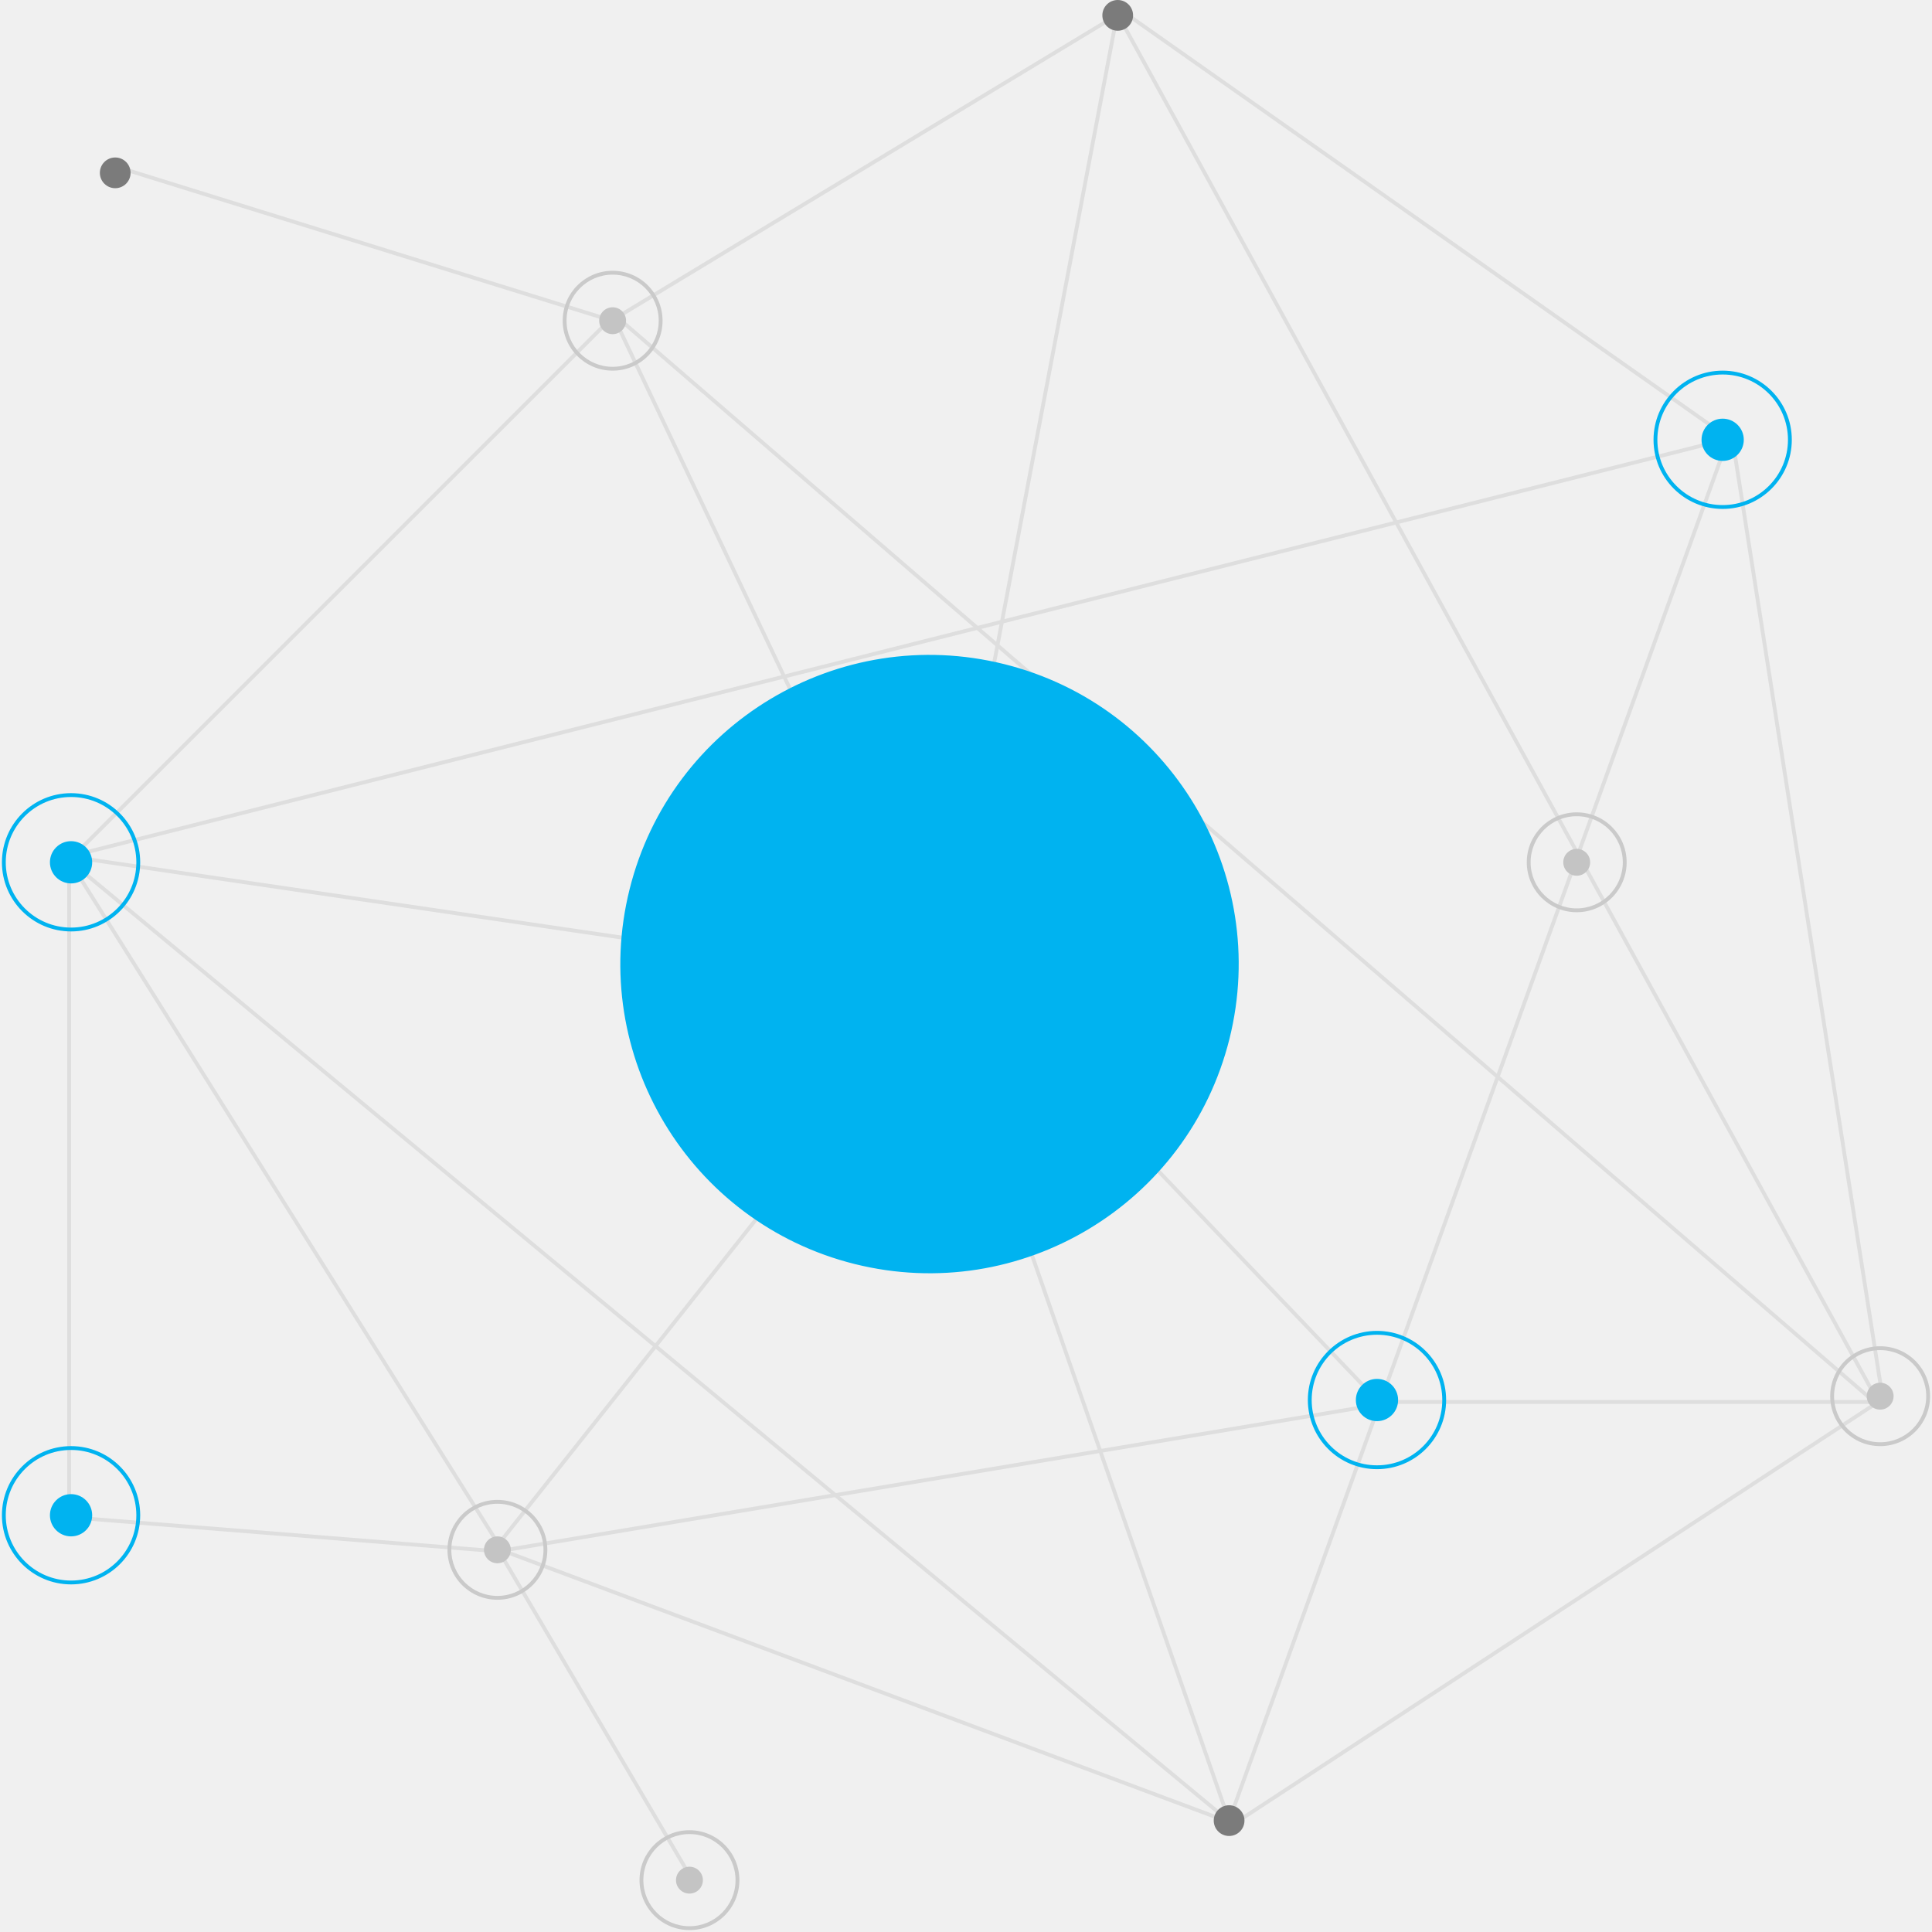
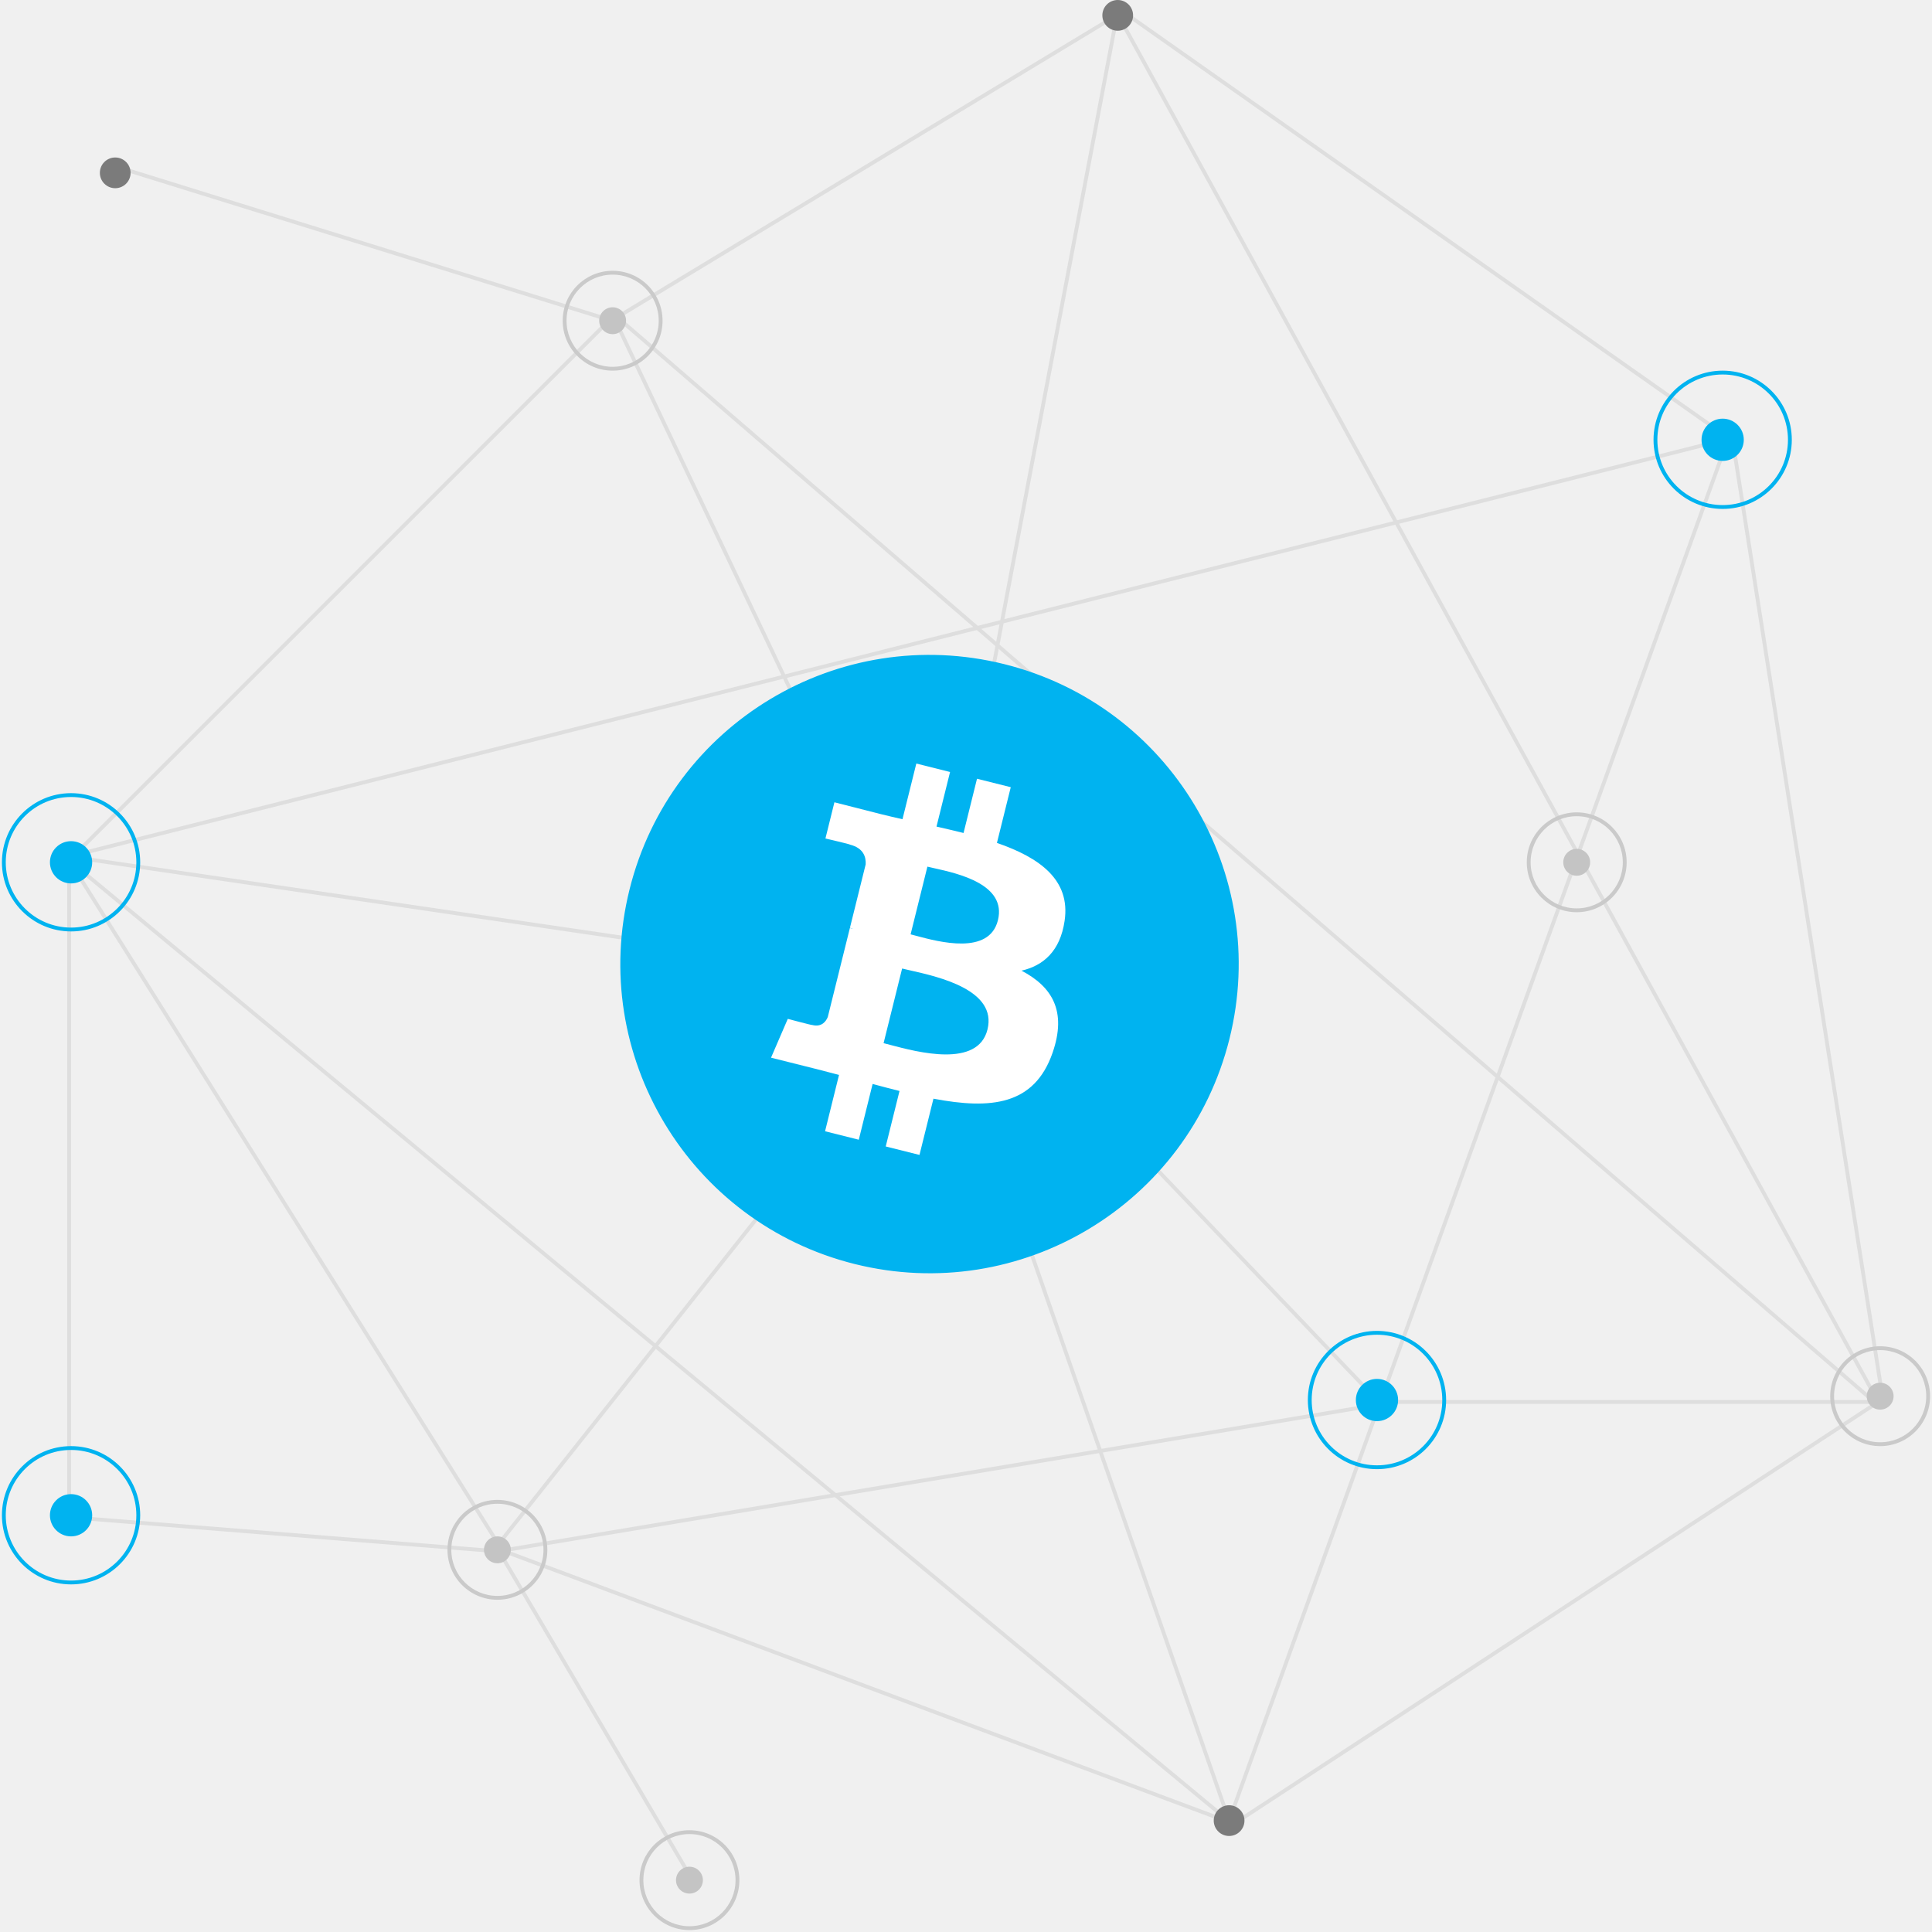
<svg xmlns="http://www.w3.org/2000/svg" xmlns:xlink="http://www.w3.org/1999/xlink" width="503" height="503" viewBox="0 0 503 503" version="1.1">
  <g id="Canvas" transform="translate(-5679 -1346)">
    <g id="Ver 3 get strated illustration">
      <g id="Ver 3 get strated illustration">
        <g id="Group 8" opacity="0.2">
          <g id="Path 5">
            <use xlink:href="#path0_stroke" transform="translate(5697 1349)" fill="#979797" />
          </g>
          <g id="Path 6">
            <use xlink:href="#path1_stroke" transform="translate(5923 1460)" fill="#979797" />
          </g>
          <g id="Path 8">
            <use xlink:href="#path2_stroke" transform="translate(5808 1604)" fill="#979797" />
          </g>
          <g id="Path 9">
            <use xlink:href="#path3_stroke" transform="translate(5839 1348)" fill="#979797" />
          </g>
          <g id="Path 10">
            <use xlink:href="#path4_stroke" transform="translate(5697 1570)" fill="#979797" />
          </g>
          <g id="Path 11">
            <use xlink:href="#path5_stroke" transform="translate(5697 1347)" fill="#979797" />
          </g>
          <g id="Path 12">
            <use xlink:href="#path6_stroke" transform="translate(5708 1389)" fill="#979797" />
          </g>
          <g id="Path 13">
            <use xlink:href="#path7_stroke" transform="translate(5932 1600)" fill="#979797" />
          </g>
          <g id="Path 14">
            <use xlink:href="#path8_stroke" transform="translate(5808 1711)" fill="#979797" />
          </g>
          <g id="Path 15">
            <use xlink:href="#path9_stroke" transform="translate(5809 1750)" fill="#979797" />
          </g>
        </g>
        <g id="dots">
          <g id="Oval 2">
            <use xlink:href="#path10_fill" transform="translate(5835 1426)" fill="#C4C4C4" />
          </g>
          <g id="Oval 2">
            <use xlink:href="#path11_stroke" transform="translate(5826 1417)" fill="#CACACA" />
          </g>
        </g>
        <g id="dots">
          <g id="Oval 2">
            <use xlink:href="#path10_fill" transform="translate(6165 1706)" fill="#C4C4C4" />
          </g>
          <g id="Oval 2">
            <use xlink:href="#path11_stroke" transform="translate(6156 1697)" fill="#CACACA" />
          </g>
        </g>
        <g id="dots">
          <g id="Oval 2">
            <use xlink:href="#path10_fill" transform="translate(6086 1567)" fill="#C4C4C4" />
          </g>
          <g id="Oval 2">
            <use xlink:href="#path11_stroke" transform="translate(6077 1558)" fill="#CACACA" />
          </g>
        </g>
        <g id="dots">
          <g id="Oval 2">
            <use xlink:href="#path10_fill" transform="translate(5805 1746)" fill="#C4C4C4" />
          </g>
          <g id="Oval 2">
            <use xlink:href="#path11_stroke" transform="translate(5796 1737)" fill="#CACACA" />
          </g>
        </g>
        <g id="dots">
          <g id="Oval 2">
            <use xlink:href="#path10_fill" transform="translate(5855 1832)" fill="#C4C4C4" />
          </g>
          <g id="Oval 2">
            <use xlink:href="#path11_stroke" transform="translate(5846 1823)" fill="#CACACA" />
          </g>
        </g>
        <g id="dots">
          <g id="Oval 2">
            <use xlink:href="#path12_fill" transform="translate(5995 1816)" fill="#7B7B7B" />
          </g>
        </g>
        <g id="dots">
          <g id="Oval 2">
            <use xlink:href="#path12_fill" transform="translate(5705 1387)" fill="#7B7B7B" />
          </g>
        </g>
        <g id="dots">
          <g id="Oval 2">
            <use xlink:href="#path12_fill" transform="translate(5966 1346)" fill="#7B7B7B" />
          </g>
        </g>
        <g id="Group 7">
          <g id="Oval 2">
-             <use xlink:href="#path13_fill" transform="translate(5692 1565)" fill="#00b3f0" />
+             <use xlink:href="#path13_fill" transform="translate(5692 1565)" fill="#00B3F0" />
          </g>
          <g id="Oval 2">
-             <use xlink:href="#path14_stroke" transform="translate(5680 1553)" fill="#00b3f0" />
+             <use xlink:href="#path14_stroke" transform="translate(5680 1553)" fill="#00B3F0" />
          </g>
        </g>
        <g id="Group 7">
          <g id="Oval 2">
-             <use xlink:href="#path13_fill" transform="translate(5692 1735)" fill="#00b3f0" />
+             <use xlink:href="#path13_fill" transform="translate(5692 1735)" fill="#00B3F0" />
          </g>
          <g id="Oval 2">
-             <use xlink:href="#path14_stroke" transform="translate(5680 1723)" fill="#00b3f0" />
+             <use xlink:href="#path14_stroke" transform="translate(5680 1723)" fill="#00B3F0" />
          </g>
        </g>
        <g id="Group 7">
          <g id="Oval 2">
-             <use xlink:href="#path13_fill" transform="translate(6032 1705)" fill="#00b3f0" />
+             <use xlink:href="#path13_fill" transform="translate(6032 1705)" fill="#00B3F0" />
          </g>
          <g id="Oval 2">
-             <use xlink:href="#path14_stroke" transform="translate(6020 1693)" fill="#00b3f0" />
+             <use xlink:href="#path14_stroke" transform="translate(6020 1693)" fill="#00B3F0" />
          </g>
        </g>
        <g id="Group 7">
          <g id="Oval 2">
-             <use xlink:href="#path13_fill" transform="translate(6122 1455)" fill="#00b3f0" />
+             <use xlink:href="#path13_fill" transform="translate(6122 1455)" fill="#00B3F0" />
          </g>
          <g id="Oval 2">
-             <use xlink:href="#path14_stroke" transform="translate(6110 1443)" fill="#00b3f0" />
+             <use xlink:href="#path14_stroke" transform="translate(6110 1443)" fill="#00B3F0" />
          </g>
        </g>
        <g id="Group 6">
          <g id="path3094">
-             <use xlink:href="#path15_fill" transform="translate(5841 1517)" fill="#00b3f0" />
-             <use xlink:href="#path16_stroke" transform="translate(5841 1517)" fill="#00b3f0" />
+             <use xlink:href="#path15_fill" transform="translate(5841 1517)" fill="#00B3F0" />
+             <use xlink:href="#path16_stroke" transform="translate(5841 1517)" fill="#00B3F0" />
          </g>
          <g id="path3096">
-             <use xlink:href="#path17_fill" transform="translate(5879.74 1544.79)" fill="transparent" />
+             <use xlink:href="#path17_fill" transform="translate(5879.74 1544.79)" fill="white" />
          </g>
        </g>
      </g>
    </g>
  </g>
  <defs>
    <path id="path0_stroke" d="M 433 111L 433.494 110.923L 433.409 110.381L 432.878 110.515L 433 111ZM 0 220L -0.122 219.515L -0.073 220.495L 0 220ZM 225 253L 224.927 253.495L 225.402 253.564L 225.491 253.093L 225 253ZM 472.494 359.923L 433.494 110.923L 432.506 111.077L 471.506 360.077L 472.494 359.923ZM 432.878 110.515L -0.122 219.515L 0.122 220.485L 433.122 111.485L 432.878 110.515ZM -0.073 220.495L 224.927 253.495L 225.073 252.505L 0.073 219.505L -0.073 220.495ZM 225.491 253.093L 273.491 0.093L 272.509 -0.093L 224.509 252.907L 225.491 253.093Z" />
    <path id="path1_stroke" d="M 76 360L 75.528 360.165L 75.992 361.495L 76.47 360.17L 76 360ZM -0.472 142.165L 75.528 360.165L 76.472 359.835L 0.472 141.835L -0.472 142.165ZM 76.47 360.17L 206.47 0.17L 205.53 -0.17L 75.53 359.83L 76.47 360.17Z" />
    <path id="path2_stroke" d="M 0 145L -0.392 144.689L -0.819 145.228L -0.175 145.468L 0 145ZM 114.608 -0.311L -0.392 144.689L 0.392 145.311L 115.392 0.311L 114.608 -0.311ZM -0.175 145.468L 189.825 216.468L 190.175 215.532L 0.175 144.532L -0.175 145.468Z" />
    <path id="path3_stroke" d="M 0 81L -0.259 80.572L -0.645 80.806L -0.452 81.214L 0 81ZM 82.452 253.786L 0.452 80.786L -0.452 81.214L 81.548 254.214L 82.452 253.786ZM 0.259 81.428L 134.259 0.428L 133.741 -0.428L -0.259 80.572L 0.259 81.428Z" />
    <path id="path4_stroke" d="M 113 180L 112.96 180.498L 113.953 180.577L 113.423 179.734L 113 180ZM 0 171L -0.5 171L -0.5 171.462L -0.04 171.498L 0 171ZM 0 0L 0.423 -0.266L -0.5 -1.737L -0.5 0L 0 0ZM 113.04 179.502L 0.04 170.502L -0.04 171.498L 112.96 180.498L 113.04 179.502ZM 0.5 171L 0.5 0L -0.5 0L -0.5 171L 0.5 171ZM -0.423 0.266L 112.577 180.266L 113.423 179.734L 0.423 -0.266L -0.423 0.266Z" />
    <path id="path5_stroke" d="M 271.5 0L 271.788 -0.409L 271.062 0.24L 271.5 0ZM 471 364L 471.274 364.418L 471.661 364.165L 471.438 363.76L 471 364ZM 303 474L 302.681 474.385L 302.965 474.62L 303.274 474.418L 303 474ZM 0 223L -0.354 222.646L -0.742 223.035L -0.319 223.385L 0 223ZM 142 81L 142.327 80.621L 141.975 80.318L 141.646 80.646L 142 81ZM 432.288 112.591L 271.788 -0.409L 271.212 0.409L 431.712 113.409L 432.288 112.591ZM 271.062 0.24L 470.562 364.24L 471.438 363.76L 271.938 -0.24L 271.062 0.24ZM 470.726 363.582L 302.726 473.582L 303.274 474.418L 471.274 364.418L 470.726 363.582ZM 303.319 473.615L 0.319 222.615L -0.319 223.385L 302.681 474.385L 303.319 473.615ZM 0.354 223.354L 142.354 81.354L 141.646 80.646L -0.354 222.646L 0.354 223.354ZM 141.673 81.379L 469.673 364.379L 470.327 363.621L 142.327 80.621L 141.673 81.379Z" />
    <path id="path6_stroke" d="M 132.148 40.523L 0.148 -0.477L -0.148 0.477L 131.852 41.477L 132.148 40.523Z" />
    <path id="path7_stroke" d="M 106 111L 105.638 111.345L 105.786 111.5L 106 111.5L 106 111ZM 238 110.5L 106 110.5L 106 111.5L 238 111.5L 238 110.5ZM 106.362 110.655L 0.362 -0.345L -0.362 0.345L 105.638 111.345L 106.362 110.655Z" />
    <path id="path8_stroke" d="M 0.082 39.493L 234.082 0.493L 233.918 -0.493L -0.082 38.507L 0.082 39.493Z" />
    <path id="path9_stroke" d="M -0.431 0.254L 49.569 85.254L 50.431 84.746L 0.431 -0.254L -0.431 0.254Z" />
    <path id="path10_fill" fill-rule="evenodd" d="M 3.5 7C 5.433 7 7 5.433 7 3.5C 7 1.567 5.433 0 3.5 0C 1.567 0 0 1.567 0 3.5C 0 5.433 1.567 7 3.5 7Z" />
    <path id="path11_stroke" d="M 12.5 25.5C 19.68 25.5 25.5 19.68 25.5 12.5L 24.5 12.5C 24.5 19.127 19.127 24.5 12.5 24.5L 12.5 25.5ZM 25.5 12.5C 25.5 5.32 19.68 -0.5 12.5 -0.5L 12.5 0.5C 19.127 0.5 24.5 5.873 24.5 12.5L 25.5 12.5ZM 12.5 -0.5C 5.32 -0.5 -0.5 5.32 -0.5 12.5L 0.5 12.5C 0.5 5.873 5.873 0.5 12.5 0.5L 12.5 -0.5ZM -0.5 12.5C -0.5 19.68 5.32 25.5 12.5 25.5L 12.5 24.5C 5.873 24.5 0.5 19.127 0.5 12.5L -0.5 12.5Z" />
    <path id="path12_fill" fill-rule="evenodd" d="M 4 8C 6.209 8 8 6.209 8 4C 8 1.791 6.209 0 4 0C 1.791 0 0 1.791 0 4C 0 6.209 1.791 8 4 8Z" />
    <path id="path13_fill" fill-rule="evenodd" d="M 5.5 11C 8.538 11 11 8.538 11 5.5C 11 2.462 8.538 0 5.5 0C 2.462 0 0 2.462 0 5.5C 0 8.538 2.462 11 5.5 11Z" />
    <path id="path14_stroke" d="M 17.5 35.5C 27.441 35.5 35.5 27.441 35.5 17.5L 34.5 17.5C 34.5 26.889 26.889 34.5 17.5 34.5L 17.5 35.5ZM 35.5 17.5C 35.5 7.559 27.441 -0.5 17.5 -0.5L 17.5 0.5C 26.889 0.5 34.5 8.111 34.5 17.5L 35.5 17.5ZM 17.5 -0.5C 7.559 -0.5 -0.5 7.559 -0.5 17.5L 0.5 17.5C 0.5 8.111 8.111 0.5 17.5 0.5L 17.5 -0.5ZM -0.5 17.5C -0.5 27.441 7.559 35.5 17.5 35.5L 17.5 34.5C 8.111 34.5 0.5 26.889 0.5 17.5L -0.5 17.5Z" />
    <path id="path15_fill" d="M 157.605 99.353C 146.919 142.21 103.507 168.292 60.64 157.605C 17.791 146.92 -8.295 103.51 2.396 60.656C 13.078 17.794 56.49 -8.291 99.344 2.394C 142.209 13.079 168.292 56.493 157.605 99.353Z" />
    <path id="path16_stroke" d="M 157.605 99.353L 158.091 99.474L 158.091 99.474L 157.605 99.353ZM 60.64 157.605L 60.519 158.09L 60.519 158.09L 60.64 157.605ZM 2.396 60.656L 2.882 60.777L 2.882 60.777L 2.396 60.656ZM 99.344 2.394L 99.223 2.879L 99.223 2.879L 99.344 2.394ZM 157.12 99.232C 146.501 141.821 103.36 167.74 60.761 157.12L 60.519 158.09C 103.654 168.844 147.338 142.599 158.091 99.474L 157.12 99.232ZM 60.761 157.12C 18.179 146.502 -7.743 103.363 2.882 60.777L 1.911 60.535C -8.847 103.657 17.402 147.338 60.519 158.09L 60.761 157.12ZM 2.882 60.777C 13.496 18.183 56.637 -7.739 99.223 2.879L 99.465 1.909C 56.343 -8.843 12.659 17.405 1.911 60.535L 2.882 60.777ZM 99.223 2.879C 141.82 13.497 167.74 56.64 157.12 99.232L 158.091 99.474C 168.844 56.346 142.598 12.661 99.465 1.909L 99.223 2.879Z" />
    <path id="path17_fill" fill-rule="evenodd" d="M 58.814 20.662L 62.414 6.158L 53.625 3.958L 50.121 18.079C 47.81 17.501 45.437 16.955 43.079 16.415L 46.609 2.2L 37.825 0L 34.223 14.498C 32.31 14.061 30.433 13.629 28.611 13.174L 16.501 10.088L 14.163 19.517C 14.163 19.517 20.684 21.019 20.546 21.112C 24.105 22.004 24.748 24.37 24.641 26.246L 20.541 42.769C 20.786 42.832 21.104 42.922 21.455 43.063L 21.164 42.99C 20.958 42.938 20.744 42.885 20.526 42.832L 14.779 65.978C 14.343 67.064 13.239 68.693 10.751 68.075C 10.839 68.203 4.363 66.473 4.363 66.473L 0 76.579L 11.437 79.443C 12.697 79.76 13.942 80.086 15.174 80.409L 15.233 80.424C 16.061 80.641 16.885 80.857 17.702 81.067L 14.065 95.737L 22.844 97.937L 26.446 83.423C 28.844 84.077 31.172 84.68 33.45 85.249L 29.86 99.695L 38.649 101.895L 42.286 87.253C 57.272 90.102 68.541 88.953 73.285 75.337C 77.107 64.374 73.095 58.05 65.21 53.926C 70.952 52.596 75.277 48.801 76.431 40.964C 78.026 30.257 69.911 24.501 58.814 20.662ZM 29.302 72.8L 34.128 53.365C 34.72 53.514 35.443 53.677 36.26 53.861L 36.287 53.867C 43.704 55.539 58.904 58.965 56.351 69.249C 53.859 79.307 38.186 75.149 31.015 73.246C 30.37 73.075 29.794 72.922 29.302 72.8ZM 40.711 26.842L 36.336 44.469C 36.749 44.572 37.234 44.702 37.778 44.848C 43.757 46.451 56.798 49.947 59.07 40.805C 61.39 31.454 48.714 28.636 42.524 27.259C 41.827 27.104 41.213 26.968 40.711 26.842Z" />
  </defs>
</svg>
